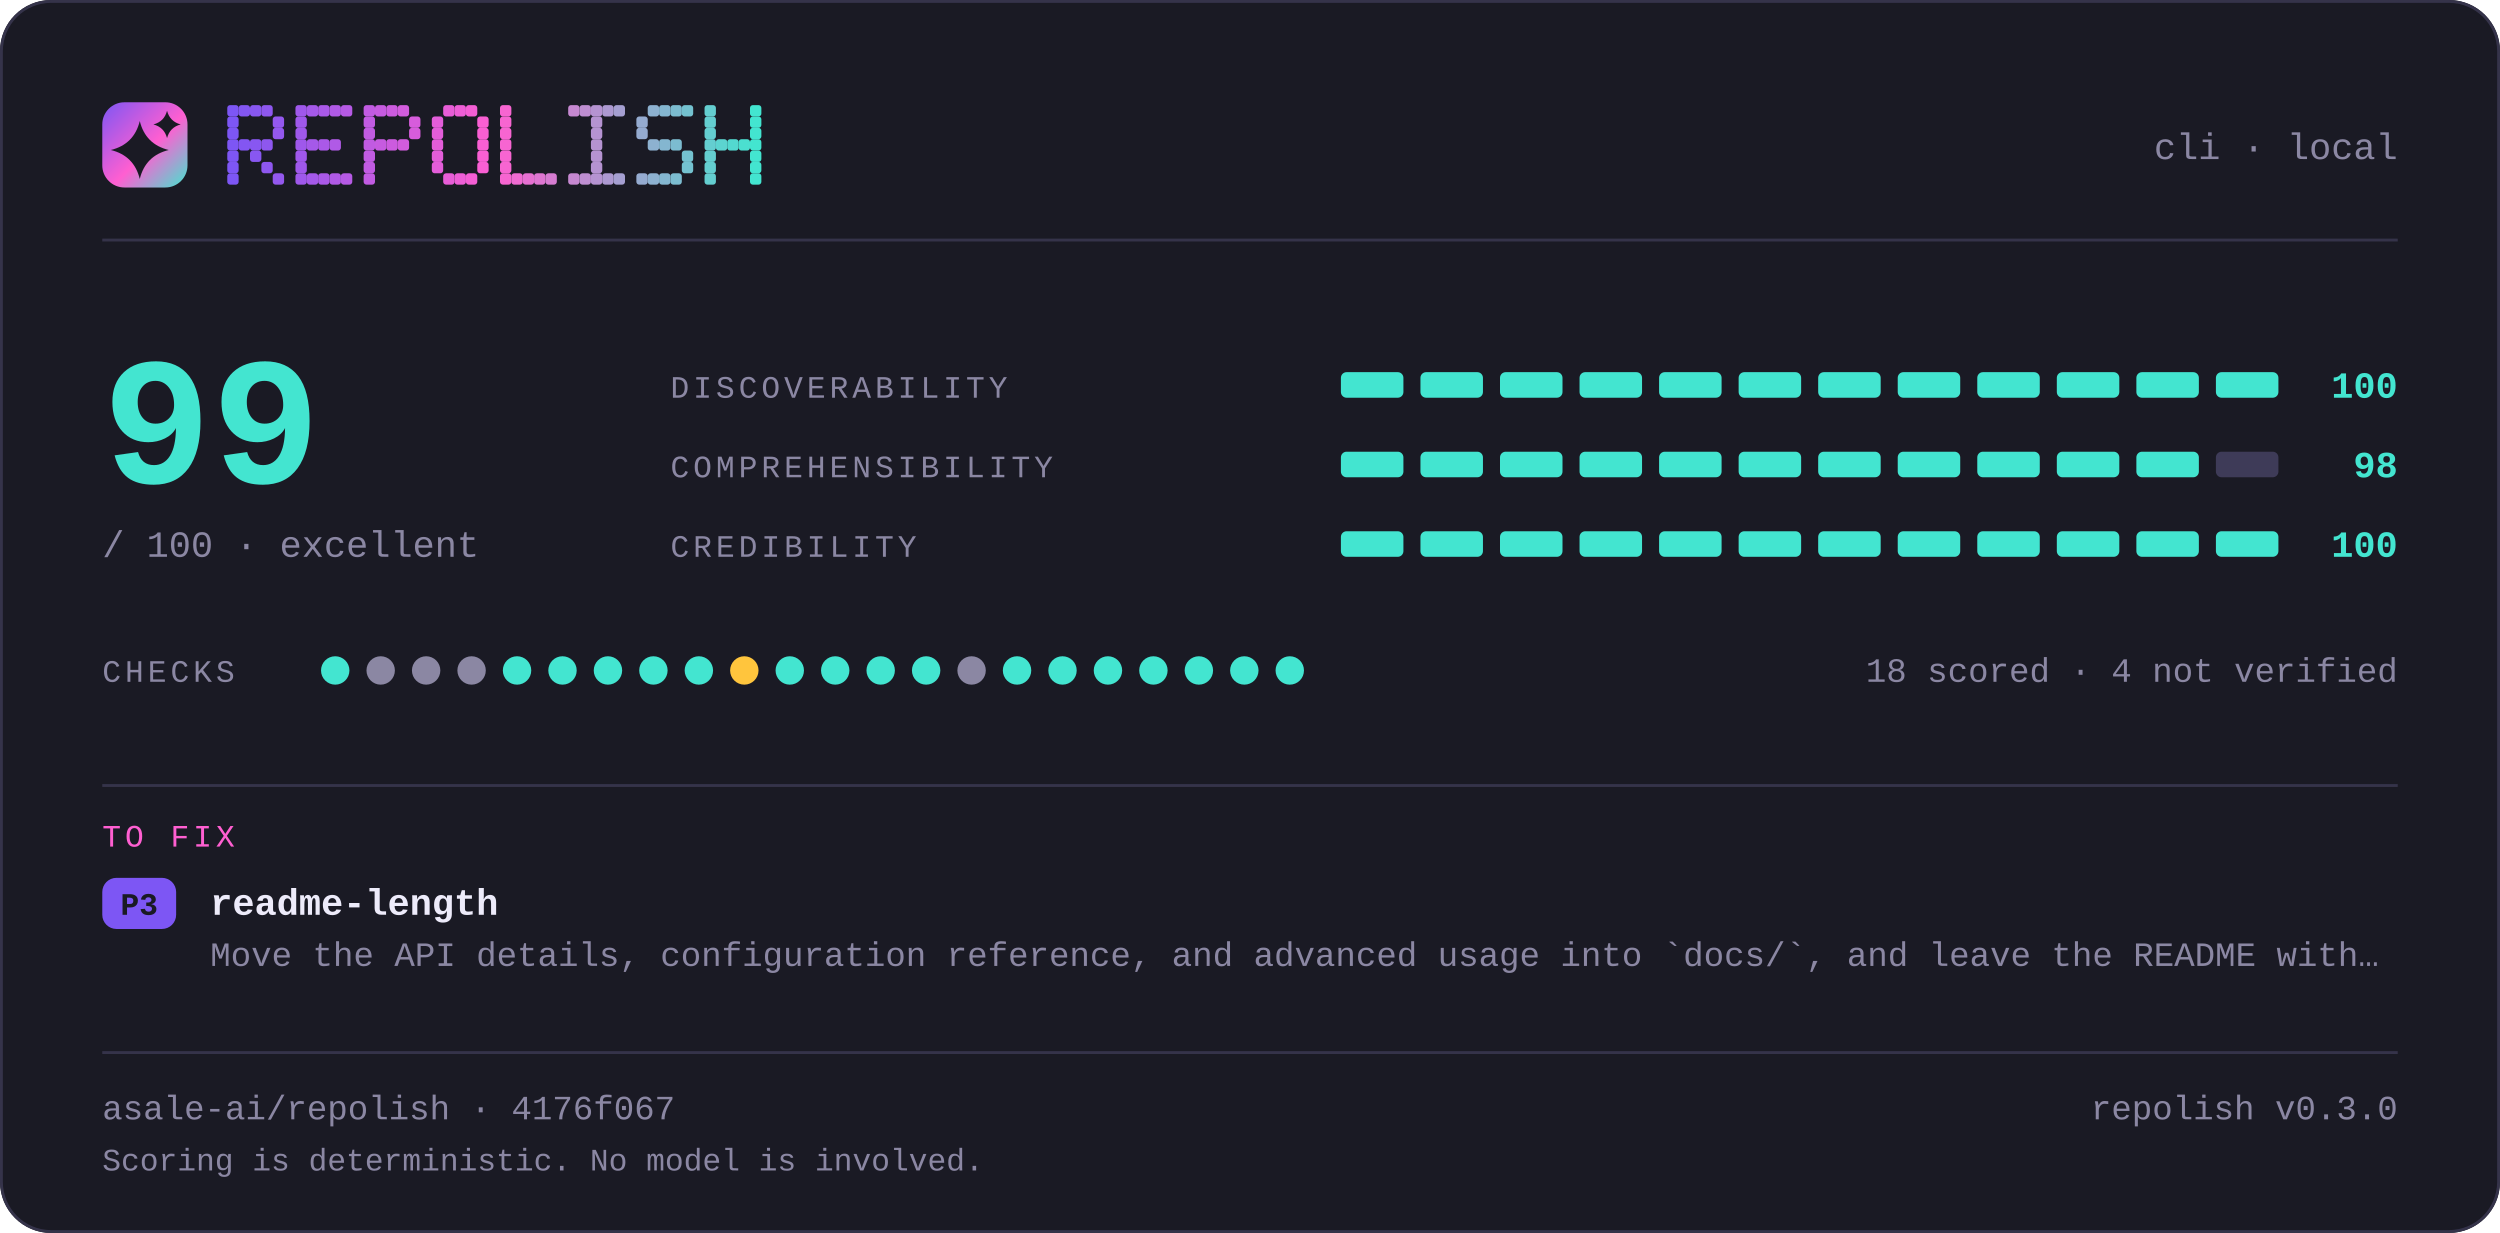
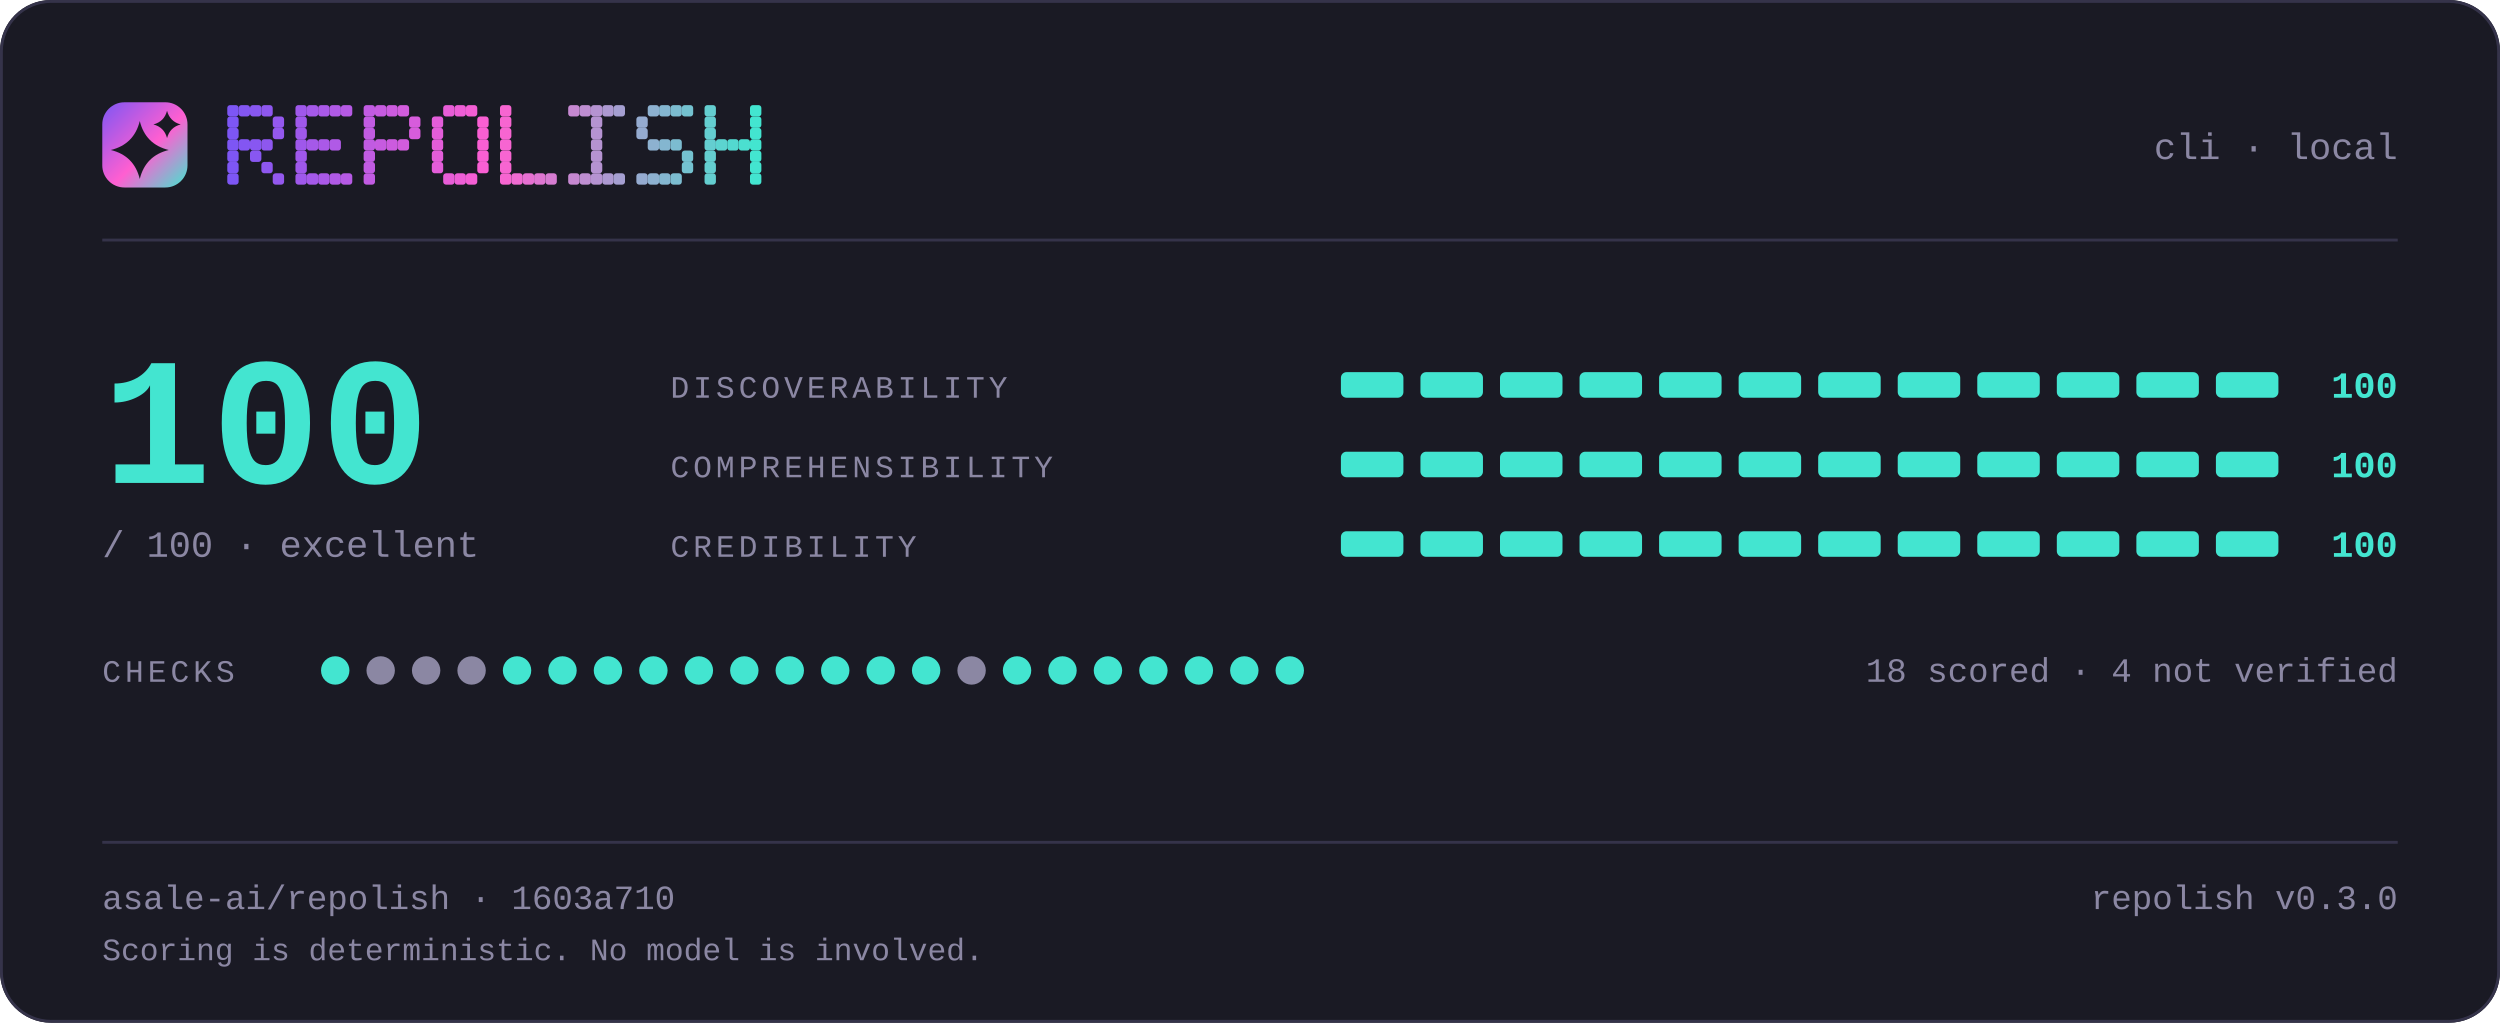
- <svg xmlns="http://www.w3.org/2000/svg" width="880" height="434" viewBox="0 0 880 434" lang="en" role="img" aria-label="repolish report card — 99 out of 100">
+ <svg xmlns="http://www.w3.org/2000/svg" width="880" height="360" viewBox="0 0 880 360" lang="en" role="img" aria-label="repolish report card — 100 out of 100">
  <defs>
    <linearGradient id="brand" x1="0" y1="0" x2="1" y2="1">
      <stop offset="0" stop-color="#7d56f4" />
      <stop offset="0.55" stop-color="#ff5fd1" />
      <stop offset="1" stop-color="#43e5d0" />
    </linearGradient>
  </defs>
  <style>
    .t { font-family: ui-monospace, SFMono-Regular, "SF Mono", Menlo, Consolas, "Liberation Mono", "Noto Sans Mono CJK SC", "Noto Sans Mono CJK JP", "Microsoft YaHei", "Hiragino Sans", "Yu Gothic", monospace; }
  </style>
-   <rect x="0" y="0" width="880" height="434" rx="18.0" fill="#1a1a24" />
-   <rect x="0.5" y="0.5" width="879" height="433" rx="17.5" fill="none" stroke="#35334a" />
+   <rect x="0" y="0" width="880" height="360" rx="18.0" fill="#1a1a24" />
+   <rect x="0.5" y="0.5" width="879" height="359" rx="17.5" fill="none" stroke="#35334a" />
  <rect x="36" y="36" width="30" height="30" rx="7.8" fill="url(#brand)" />
  <path d="M49.2 42.6Q51.2 50.8 59.4 52.8Q51.2 54.8 49.2 63.0Q47.2 54.8 39.0 52.8Q47.2 50.8 49.2 42.6Z" fill="#1a1a24" />
  <path d="M58.8 39.0Q59.8 42.8 63.6 43.8Q59.8 44.8 58.8 48.6Q57.8 44.8 54.0 43.8Q57.8 42.8 58.8 39.0Z" fill="#1a1a24" />
  <g fill="#7d56f4">
    <rect x="80" y="37" width="4" height="4" rx="1" />
    <rect x="80" y="41" width="4" height="4" rx="1" />
    <rect x="80" y="45" width="4" height="4" rx="1" />
    <rect x="80" y="49" width="4" height="4" rx="1" />
    <rect x="80" y="53" width="4" height="4" rx="1" />
    <rect x="80" y="57" width="4" height="4" rx="1" />
    <rect x="80" y="61" width="4" height="4" rx="1" />
  </g>
  <g fill="#8356f2">
    <rect x="84" y="37" width="4" height="4" rx="1" />
    <rect x="84" y="49" width="4" height="4" rx="1" />
  </g>
  <g fill="#8857f1">
    <rect x="88" y="37" width="4" height="4" rx="1" />
    <rect x="88" y="49" width="4" height="4" rx="1" />
    <rect x="88" y="53" width="4" height="4" rx="1" />
  </g>
  <g fill="#8e57ef">
    <rect x="92" y="37" width="4" height="4" rx="1" />
    <rect x="92" y="49" width="4" height="4" rx="1" />
    <rect x="92" y="57" width="4" height="4" rx="1" />
  </g>
  <g fill="#9458ee">
    <rect x="96" y="41" width="4" height="4" rx="1" />
    <rect x="96" y="45" width="4" height="4" rx="1" />
    <rect x="96" y="61" width="4" height="4" rx="1" />
  </g>
  <g fill="#9f58eb">
    <rect x="104" y="37" width="4" height="4" rx="1" />
    <rect x="104" y="41" width="4" height="4" rx="1" />
    <rect x="104" y="45" width="4" height="4" rx="1" />
    <rect x="104" y="49" width="4" height="4" rx="1" />
    <rect x="104" y="53" width="4" height="4" rx="1" />
    <rect x="104" y="57" width="4" height="4" rx="1" />
    <rect x="104" y="61" width="4" height="4" rx="1" />
  </g>
  <g fill="#a559e9">
    <rect x="108" y="37" width="4" height="4" rx="1" />
    <rect x="108" y="49" width="4" height="4" rx="1" />
    <rect x="108" y="61" width="4" height="4" rx="1" />
  </g>
  <g fill="#aa59e8">
    <rect x="112" y="37" width="4" height="4" rx="1" />
    <rect x="112" y="49" width="4" height="4" rx="1" />
    <rect x="112" y="61" width="4" height="4" rx="1" />
  </g>
  <g fill="#b05ae6">
    <rect x="116" y="37" width="4" height="4" rx="1" />
    <rect x="116" y="49" width="4" height="4" rx="1" />
    <rect x="116" y="61" width="4" height="4" rx="1" />
  </g>
  <g fill="#b65ae5">
    <rect x="120" y="37" width="4" height="4" rx="1" />
    <rect x="120" y="61" width="4" height="4" rx="1" />
  </g>
  <g fill="#c15be2">
    <rect x="128" y="37" width="4" height="4" rx="1" />
    <rect x="128" y="41" width="4" height="4" rx="1" />
    <rect x="128" y="45" width="4" height="4" rx="1" />
    <rect x="128" y="49" width="4" height="4" rx="1" />
    <rect x="128" y="53" width="4" height="4" rx="1" />
    <rect x="128" y="57" width="4" height="4" rx="1" />
    <rect x="128" y="61" width="4" height="4" rx="1" />
  </g>
  <g fill="#c65be0">
    <rect x="132" y="37" width="4" height="4" rx="1" />
    <rect x="132" y="49" width="4" height="4" rx="1" />
  </g>
  <g fill="#cc5bdf">
    <rect x="136" y="37" width="4" height="4" rx="1" />
    <rect x="136" y="49" width="4" height="4" rx="1" />
  </g>
  <g fill="#d25cdd">
    <rect x="140" y="37" width="4" height="4" rx="1" />
    <rect x="140" y="49" width="4" height="4" rx="1" />
  </g>
  <g fill="#d75cdc">
    <rect x="144" y="41" width="4" height="4" rx="1" />
    <rect x="144" y="45" width="4" height="4" rx="1" />
  </g>
  <g fill="#e35dd9">
    <rect x="152" y="41" width="4" height="4" rx="1" />
    <rect x="152" y="45" width="4" height="4" rx="1" />
    <rect x="152" y="49" width="4" height="4" rx="1" />
    <rect x="152" y="53" width="4" height="4" rx="1" />
    <rect x="152" y="57" width="4" height="4" rx="1" />
  </g>
  <g fill="#e85dd7">
    <rect x="156" y="37" width="4" height="4" rx="1" />
    <rect x="156" y="61" width="4" height="4" rx="1" />
  </g>
  <g fill="#ee5ed6">
    <rect x="160" y="37" width="4" height="4" rx="1" />
    <rect x="160" y="61" width="4" height="4" rx="1" />
  </g>
  <g fill="#f45ed4">
    <rect x="164" y="37" width="4" height="4" rx="1" />
    <rect x="164" y="61" width="4" height="4" rx="1" />
  </g>
  <g fill="#f95fd3">
    <rect x="168" y="41" width="4" height="4" rx="1" />
    <rect x="168" y="45" width="4" height="4" rx="1" />
    <rect x="168" y="49" width="4" height="4" rx="1" />
    <rect x="168" y="53" width="4" height="4" rx="1" />
    <rect x="168" y="57" width="4" height="4" rx="1" />
  </g>
  <g fill="#f765d1">
    <rect x="176" y="37" width="4" height="4" rx="1" />
    <rect x="176" y="41" width="4" height="4" rx="1" />
    <rect x="176" y="45" width="4" height="4" rx="1" />
    <rect x="176" y="49" width="4" height="4" rx="1" />
    <rect x="176" y="53" width="4" height="4" rx="1" />
    <rect x="176" y="57" width="4" height="4" rx="1" />
    <rect x="176" y="61" width="4" height="4" rx="1" />
  </g>
  <g fill="#ef6bd1">
    <rect x="180" y="61" width="4" height="4" rx="1" />
  </g>
  <g fill="#e670d1">
    <rect x="184" y="61" width="4" height="4" rx="1" />
  </g>
  <g fill="#de76d1">
    <rect x="188" y="61" width="4" height="4" rx="1" />
  </g>
  <g fill="#d67cd1">
    <rect x="192" y="61" width="4" height="4" rx="1" />
  </g>
  <g fill="#c688d1">
    <rect x="200" y="37" width="4" height="4" rx="1" />
    <rect x="200" y="61" width="4" height="4" rx="1" />
  </g>
  <g fill="#be8ed1">
    <rect x="204" y="37" width="4" height="4" rx="1" />
    <rect x="204" y="61" width="4" height="4" rx="1" />
  </g>
  <g fill="#b593d1">
    <rect x="208" y="37" width="4" height="4" rx="1" />
    <rect x="208" y="41" width="4" height="4" rx="1" />
    <rect x="208" y="45" width="4" height="4" rx="1" />
    <rect x="208" y="49" width="4" height="4" rx="1" />
    <rect x="208" y="53" width="4" height="4" rx="1" />
    <rect x="208" y="57" width="4" height="4" rx="1" />
    <rect x="208" y="61" width="4" height="4" rx="1" />
  </g>
  <g fill="#ad99d1">
    <rect x="212" y="37" width="4" height="4" rx="1" />
    <rect x="212" y="61" width="4" height="4" rx="1" />
  </g>
  <g fill="#a59fd1">
    <rect x="216" y="37" width="4" height="4" rx="1" />
    <rect x="216" y="61" width="4" height="4" rx="1" />
  </g>
  <g fill="#95abd0">
    <rect x="224" y="41" width="4" height="4" rx="1" />
    <rect x="224" y="45" width="4" height="4" rx="1" />
    <rect x="224" y="61" width="4" height="4" rx="1" />
  </g>
  <g fill="#8db1d0">
    <rect x="228" y="37" width="4" height="4" rx="1" />
    <rect x="228" y="49" width="4" height="4" rx="1" />
    <rect x="228" y="61" width="4" height="4" rx="1" />
  </g>
  <g fill="#84b6d0">
    <rect x="232" y="37" width="4" height="4" rx="1" />
    <rect x="232" y="49" width="4" height="4" rx="1" />
    <rect x="232" y="61" width="4" height="4" rx="1" />
  </g>
  <g fill="#7cbcd0">
    <rect x="236" y="37" width="4" height="4" rx="1" />
    <rect x="236" y="49" width="4" height="4" rx="1" />
    <rect x="236" y="61" width="4" height="4" rx="1" />
  </g>
  <g fill="#74c2d0">
    <rect x="240" y="37" width="4" height="4" rx="1" />
    <rect x="240" y="53" width="4" height="4" rx="1" />
    <rect x="240" y="57" width="4" height="4" rx="1" />
  </g>
  <g fill="#64ced0">
    <rect x="248" y="37" width="4" height="4" rx="1" />
    <rect x="248" y="41" width="4" height="4" rx="1" />
    <rect x="248" y="45" width="4" height="4" rx="1" />
    <rect x="248" y="49" width="4" height="4" rx="1" />
    <rect x="248" y="53" width="4" height="4" rx="1" />
    <rect x="248" y="57" width="4" height="4" rx="1" />
    <rect x="248" y="61" width="4" height="4" rx="1" />
  </g>
  <g fill="#5cd4d0">
    <rect x="252" y="49" width="4" height="4" rx="1" />
  </g>
  <g fill="#53d9d0">
    <rect x="256" y="49" width="4" height="4" rx="1" />
  </g>
  <g fill="#4bdfd0">
    <rect x="260" y="49" width="4" height="4" rx="1" />
  </g>
  <g fill="#43e5d0">
    <rect x="264" y="37" width="4" height="4" rx="1" />
    <rect x="264" y="41" width="4" height="4" rx="1" />
    <rect x="264" y="45" width="4" height="4" rx="1" />
    <rect x="264" y="49" width="4" height="4" rx="1" />
    <rect x="264" y="53" width="4" height="4" rx="1" />
    <rect x="264" y="57" width="4" height="4" rx="1" />
    <rect x="264" y="61" width="4" height="4" rx="1" />
  </g>
  <text class="t" x="844" y="56" font-size="13" fill="#8b87a3" text-anchor="end">cli · local</text>
  <rect x="36" y="84" width="808" height="1" fill="#35334a" />
-   <text class="t" x="36" y="170" font-size="64" fill="#43e5d0" text-anchor="start" font-weight="700">99</text>
+   <text class="t" x="36" y="170" font-size="64" fill="#43e5d0" text-anchor="start" font-weight="700">100</text>
  <text class="t" x="36" y="196" font-size="13" fill="#8b87a3" text-anchor="start">/ 100  ·  excellent</text>
  <text class="t" x="236" y="140" font-size="11" fill="#8b87a3" text-anchor="start" letter-spacing="1.4">DISCOVERABILITY</text>
  <rect x="472" y="131" width="22" height="9" rx="2.0" fill="#43e5d0" />
  <rect x="500" y="131" width="22" height="9" rx="2.0" fill="#43e5d0" />
  <rect x="528" y="131" width="22" height="9" rx="2.0" fill="#43e5d0" />
  <rect x="556" y="131" width="22" height="9" rx="2.0" fill="#43e5d0" />
  <rect x="584" y="131" width="22" height="9" rx="2.0" fill="#43e5d0" />
  <rect x="612" y="131" width="22" height="9" rx="2.0" fill="#43e5d0" />
  <rect x="640" y="131" width="22" height="9" rx="2.0" fill="#43e5d0" />
  <rect x="668" y="131" width="22" height="9" rx="2.0" fill="#43e5d0" />
  <rect x="696" y="131" width="22" height="9" rx="2.0" fill="#43e5d0" />
  <rect x="724" y="131" width="22" height="9" rx="2.0" fill="#43e5d0" />
  <rect x="752" y="131" width="22" height="9" rx="2.0" fill="#43e5d0" />
  <rect x="780" y="131" width="22" height="9" rx="2.0" fill="#43e5d0" />
  <text class="t" x="844" y="140" font-size="13" fill="#43e5d0" text-anchor="end" font-weight="700">100</text>
  <text class="t" x="236" y="168" font-size="11" fill="#8b87a3" text-anchor="start" letter-spacing="1.4">COMPREHENSIBILITY</text>
  <rect x="472" y="159" width="22" height="9" rx="2.0" fill="#43e5d0" />
  <rect x="500" y="159" width="22" height="9" rx="2.0" fill="#43e5d0" />
  <rect x="528" y="159" width="22" height="9" rx="2.0" fill="#43e5d0" />
  <rect x="556" y="159" width="22" height="9" rx="2.0" fill="#43e5d0" />
  <rect x="584" y="159" width="22" height="9" rx="2.0" fill="#43e5d0" />
  <rect x="612" y="159" width="22" height="9" rx="2.0" fill="#43e5d0" />
  <rect x="640" y="159" width="22" height="9" rx="2.0" fill="#43e5d0" />
  <rect x="668" y="159" width="22" height="9" rx="2.0" fill="#43e5d0" />
  <rect x="696" y="159" width="22" height="9" rx="2.0" fill="#43e5d0" />
  <rect x="724" y="159" width="22" height="9" rx="2.0" fill="#43e5d0" />
  <rect x="752" y="159" width="22" height="9" rx="2.0" fill="#43e5d0" />
-   <rect x="780" y="159" width="22" height="9" rx="2.0" fill="#3e3b58" />
-   <text class="t" x="844" y="168" font-size="13" fill="#43e5d0" text-anchor="end" font-weight="700">98</text>
+   <rect x="780" y="159" width="22" height="9" rx="2.0" fill="#43e5d0" />
+   <text class="t" x="844" y="168" font-size="13" fill="#43e5d0" text-anchor="end" font-weight="700">100</text>
  <text class="t" x="236" y="196" font-size="11" fill="#8b87a3" text-anchor="start" letter-spacing="1.4">CREDIBILITY</text>
  <rect x="472" y="187" width="22" height="9" rx="2.0" fill="#43e5d0" />
  <rect x="500" y="187" width="22" height="9" rx="2.0" fill="#43e5d0" />
  <rect x="528" y="187" width="22" height="9" rx="2.0" fill="#43e5d0" />
  <rect x="556" y="187" width="22" height="9" rx="2.0" fill="#43e5d0" />
  <rect x="584" y="187" width="22" height="9" rx="2.0" fill="#43e5d0" />
  <rect x="612" y="187" width="22" height="9" rx="2.0" fill="#43e5d0" />
  <rect x="640" y="187" width="22" height="9" rx="2.0" fill="#43e5d0" />
  <rect x="668" y="187" width="22" height="9" rx="2.0" fill="#43e5d0" />
  <rect x="696" y="187" width="22" height="9" rx="2.0" fill="#43e5d0" />
  <rect x="724" y="187" width="22" height="9" rx="2.0" fill="#43e5d0" />
  <rect x="752" y="187" width="22" height="9" rx="2.0" fill="#43e5d0" />
  <rect x="780" y="187" width="22" height="9" rx="2.0" fill="#43e5d0" />
  <text class="t" x="844" y="196" font-size="13" fill="#43e5d0" text-anchor="end" font-weight="700">100</text>
  <text class="t" x="36" y="240" font-size="11" fill="#8b87a3" text-anchor="start" letter-spacing="1.4">CHECKS</text>
  <circle cx="118" cy="236" r="5" fill="#43e5d0" />
  <circle cx="134" cy="236" r="5" fill="#8b87a3" />
  <circle cx="150" cy="236" r="5" fill="#8b87a3" />
  <circle cx="166" cy="236" r="5" fill="#8b87a3" />
  <circle cx="182" cy="236" r="5" fill="#43e5d0" />
  <circle cx="198" cy="236" r="5" fill="#43e5d0" />
  <circle cx="214" cy="236" r="5" fill="#43e5d0" />
  <circle cx="230" cy="236" r="5" fill="#43e5d0" />
  <circle cx="246" cy="236" r="5" fill="#43e5d0" />
-   <circle cx="262" cy="236" r="5" fill="#ffc53d" />
+   <circle cx="262" cy="236" r="5" fill="#43e5d0" />
  <circle cx="278" cy="236" r="5" fill="#43e5d0" />
  <circle cx="294" cy="236" r="5" fill="#43e5d0" />
  <circle cx="310" cy="236" r="5" fill="#43e5d0" />
  <circle cx="326" cy="236" r="5" fill="#43e5d0" />
  <circle cx="342" cy="236" r="5" fill="#8b87a3" />
  <circle cx="358" cy="236" r="5" fill="#43e5d0" />
  <circle cx="374" cy="236" r="5" fill="#43e5d0" />
  <circle cx="390" cy="236" r="5" fill="#43e5d0" />
  <circle cx="406" cy="236" r="5" fill="#43e5d0" />
  <circle cx="422" cy="236" r="5" fill="#43e5d0" />
  <circle cx="438" cy="236" r="5" fill="#43e5d0" />
  <circle cx="454" cy="236" r="5" fill="#43e5d0" />
  <text class="t" x="844" y="240" font-size="12" fill="#8b87a3" text-anchor="end">18 scored · 4 not verified</text>
-   <rect x="36" y="276" width="808" height="1" fill="#35334a" />
-   <text class="t" x="36" y="298" font-size="11" fill="#ff5fd1" text-anchor="start" letter-spacing="1.4">TO FIX</text>
-   <rect x="36" y="309" width="26" height="18" rx="5.0" fill="#7d56f4" />
-   <text class="t" x="49" y="322" font-size="11" fill="#1a1a24" text-anchor="middle" font-weight="700">P3</text>
-   <text class="t" x="74" y="322" font-size="13" fill="#edebfa" text-anchor="start" font-weight="700">readme-length</text>
-   <text class="t" x="74" y="340" font-size="12" fill="#8b87a3" text-anchor="start">Move the API details, configuration reference, and advanced usage into `docs/`, and leave the README with…</text>
-   <rect x="36" y="370" width="808" height="1" fill="#35334a" />
-   <text class="t" x="36" y="394" font-size="12" fill="#8b87a3" text-anchor="start">asale-ai/repolish · 4176f067</text>
-   <text class="t" x="844" y="394" font-size="12" fill="#8b87a3" text-anchor="end">repolish v0.3.0</text>
-   <text class="t" x="36" y="412" font-size="11" fill="#8b87a3" text-anchor="start">Scoring is deterministic. No model is involved.</text>
+   <rect x="36" y="296" width="808" height="1" fill="#35334a" />
+   <text class="t" x="36" y="320" font-size="12" fill="#8b87a3" text-anchor="start">asale-ai/repolish · 1603a710</text>
+   <text class="t" x="844" y="320" font-size="12" fill="#8b87a3" text-anchor="end">repolish v0.3.0</text>
+   <text class="t" x="36" y="338" font-size="11" fill="#8b87a3" text-anchor="start">Scoring is deterministic. No model is involved.</text>
</svg>
